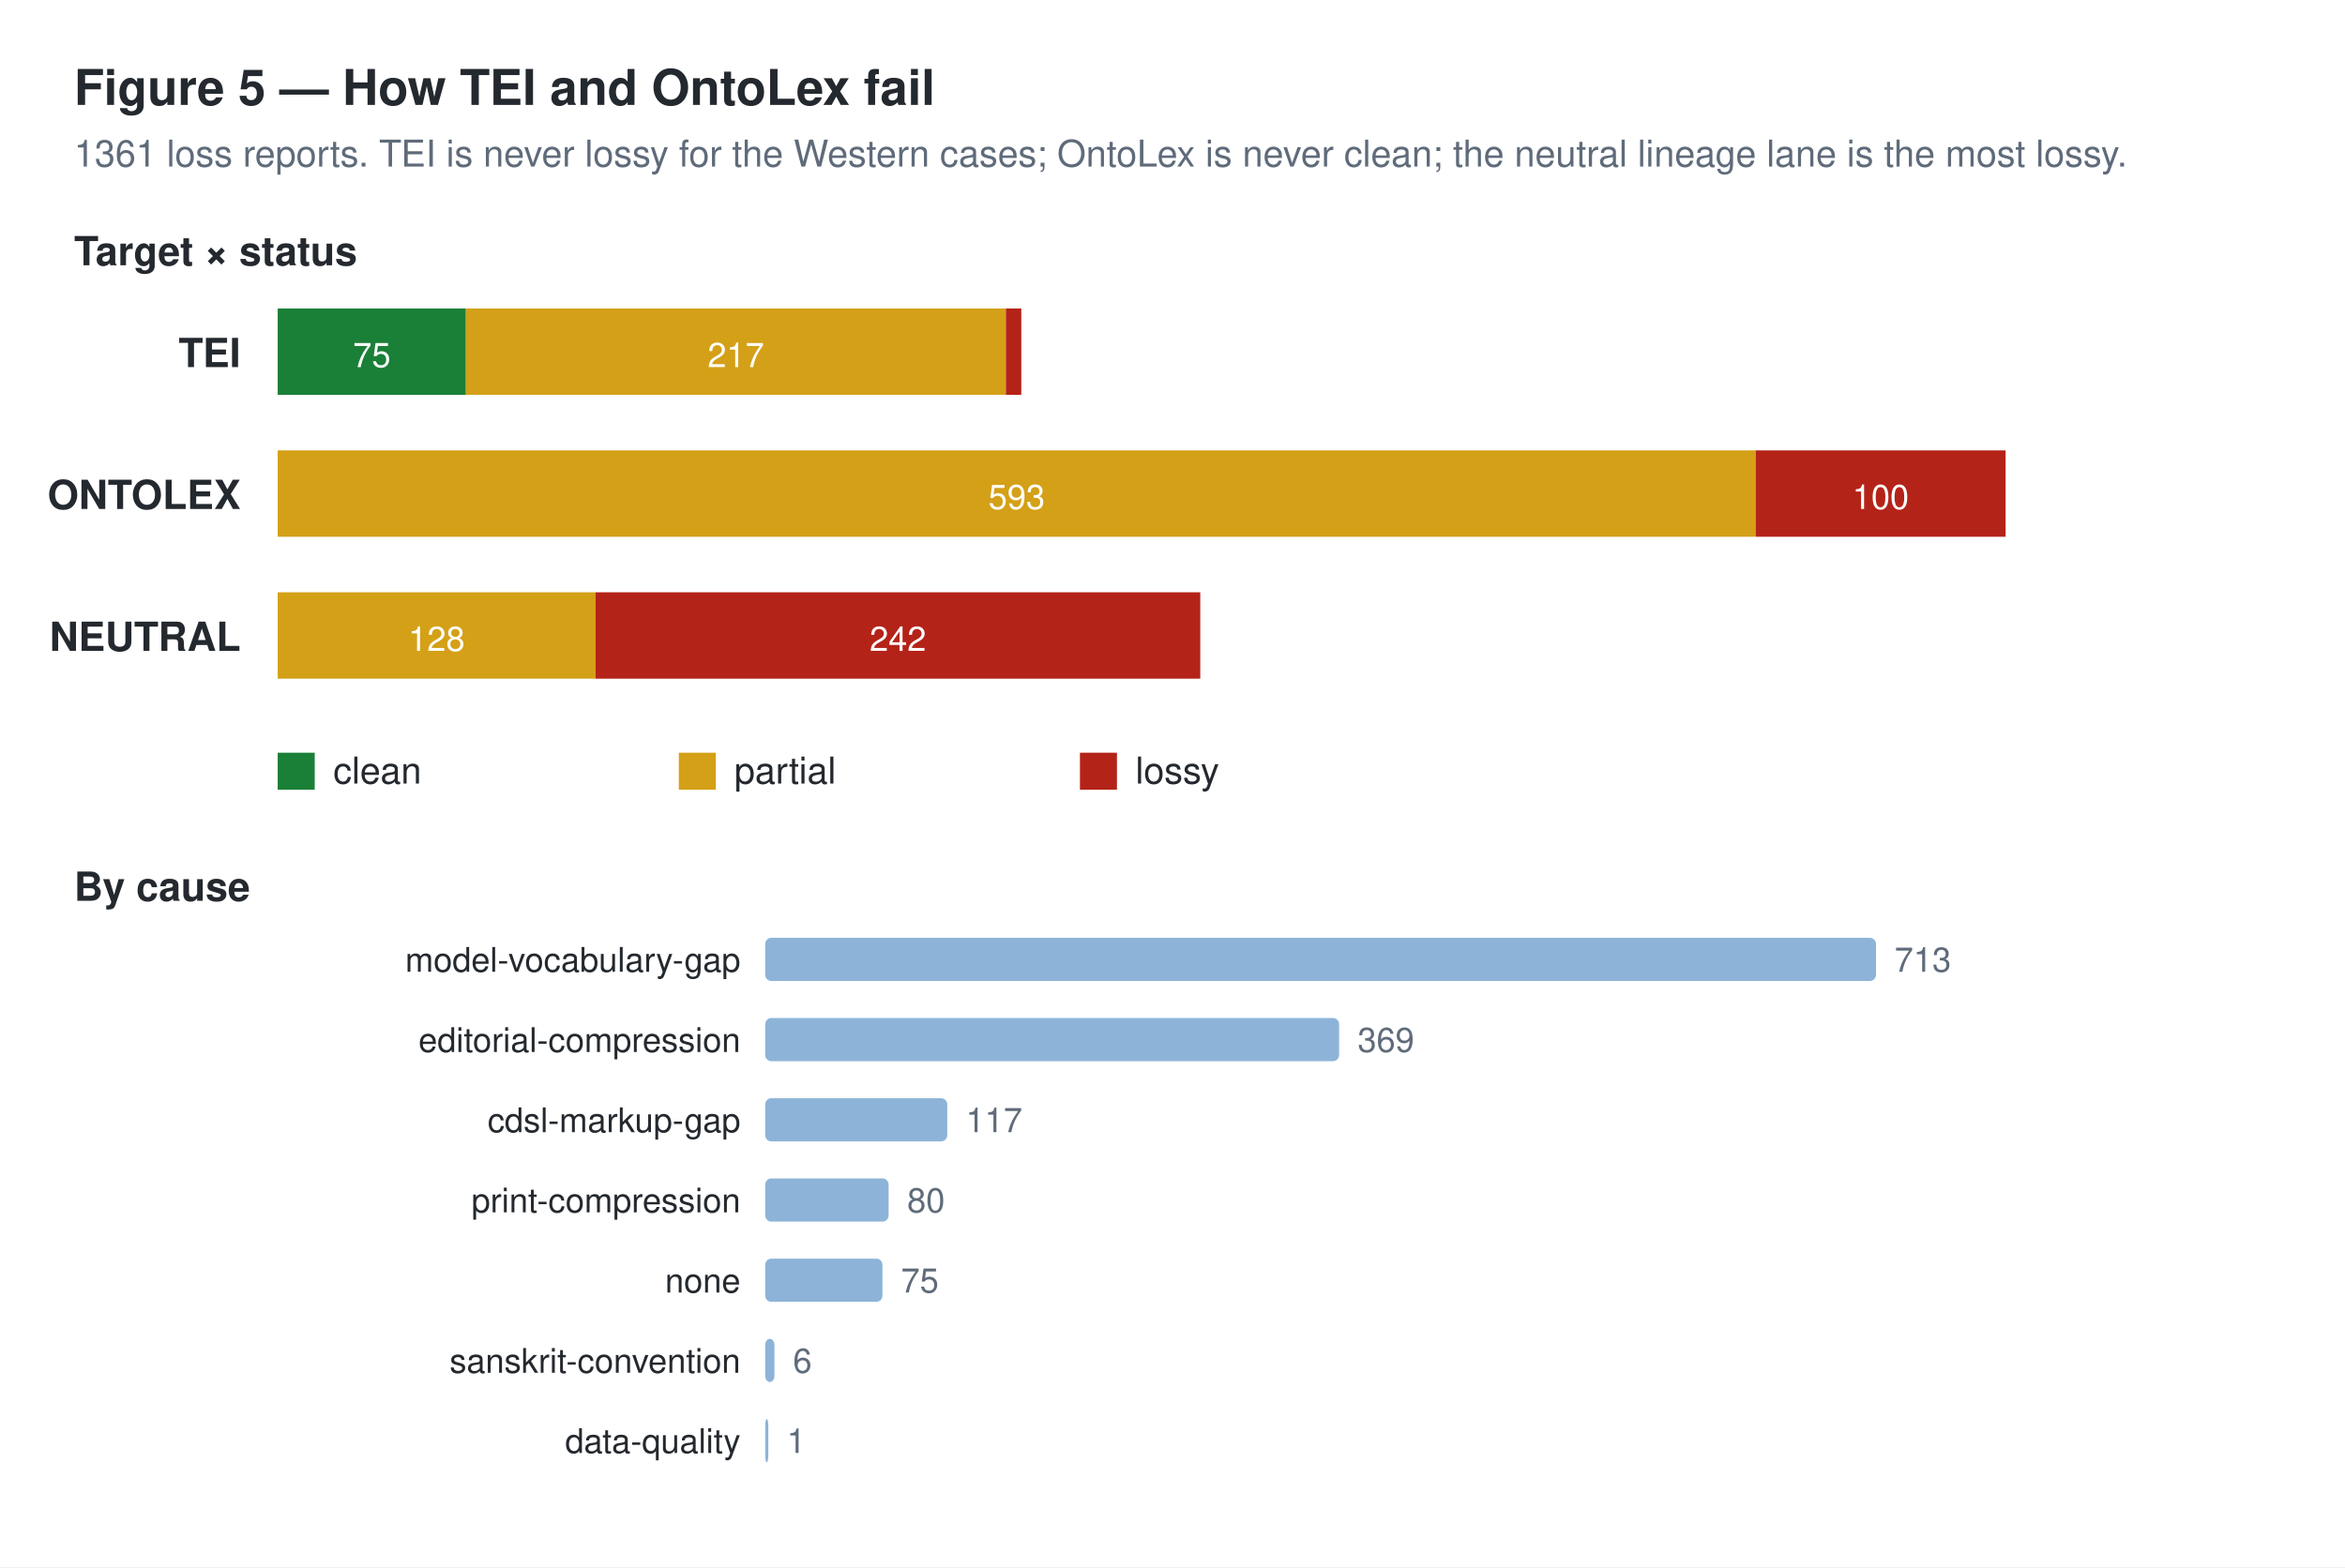
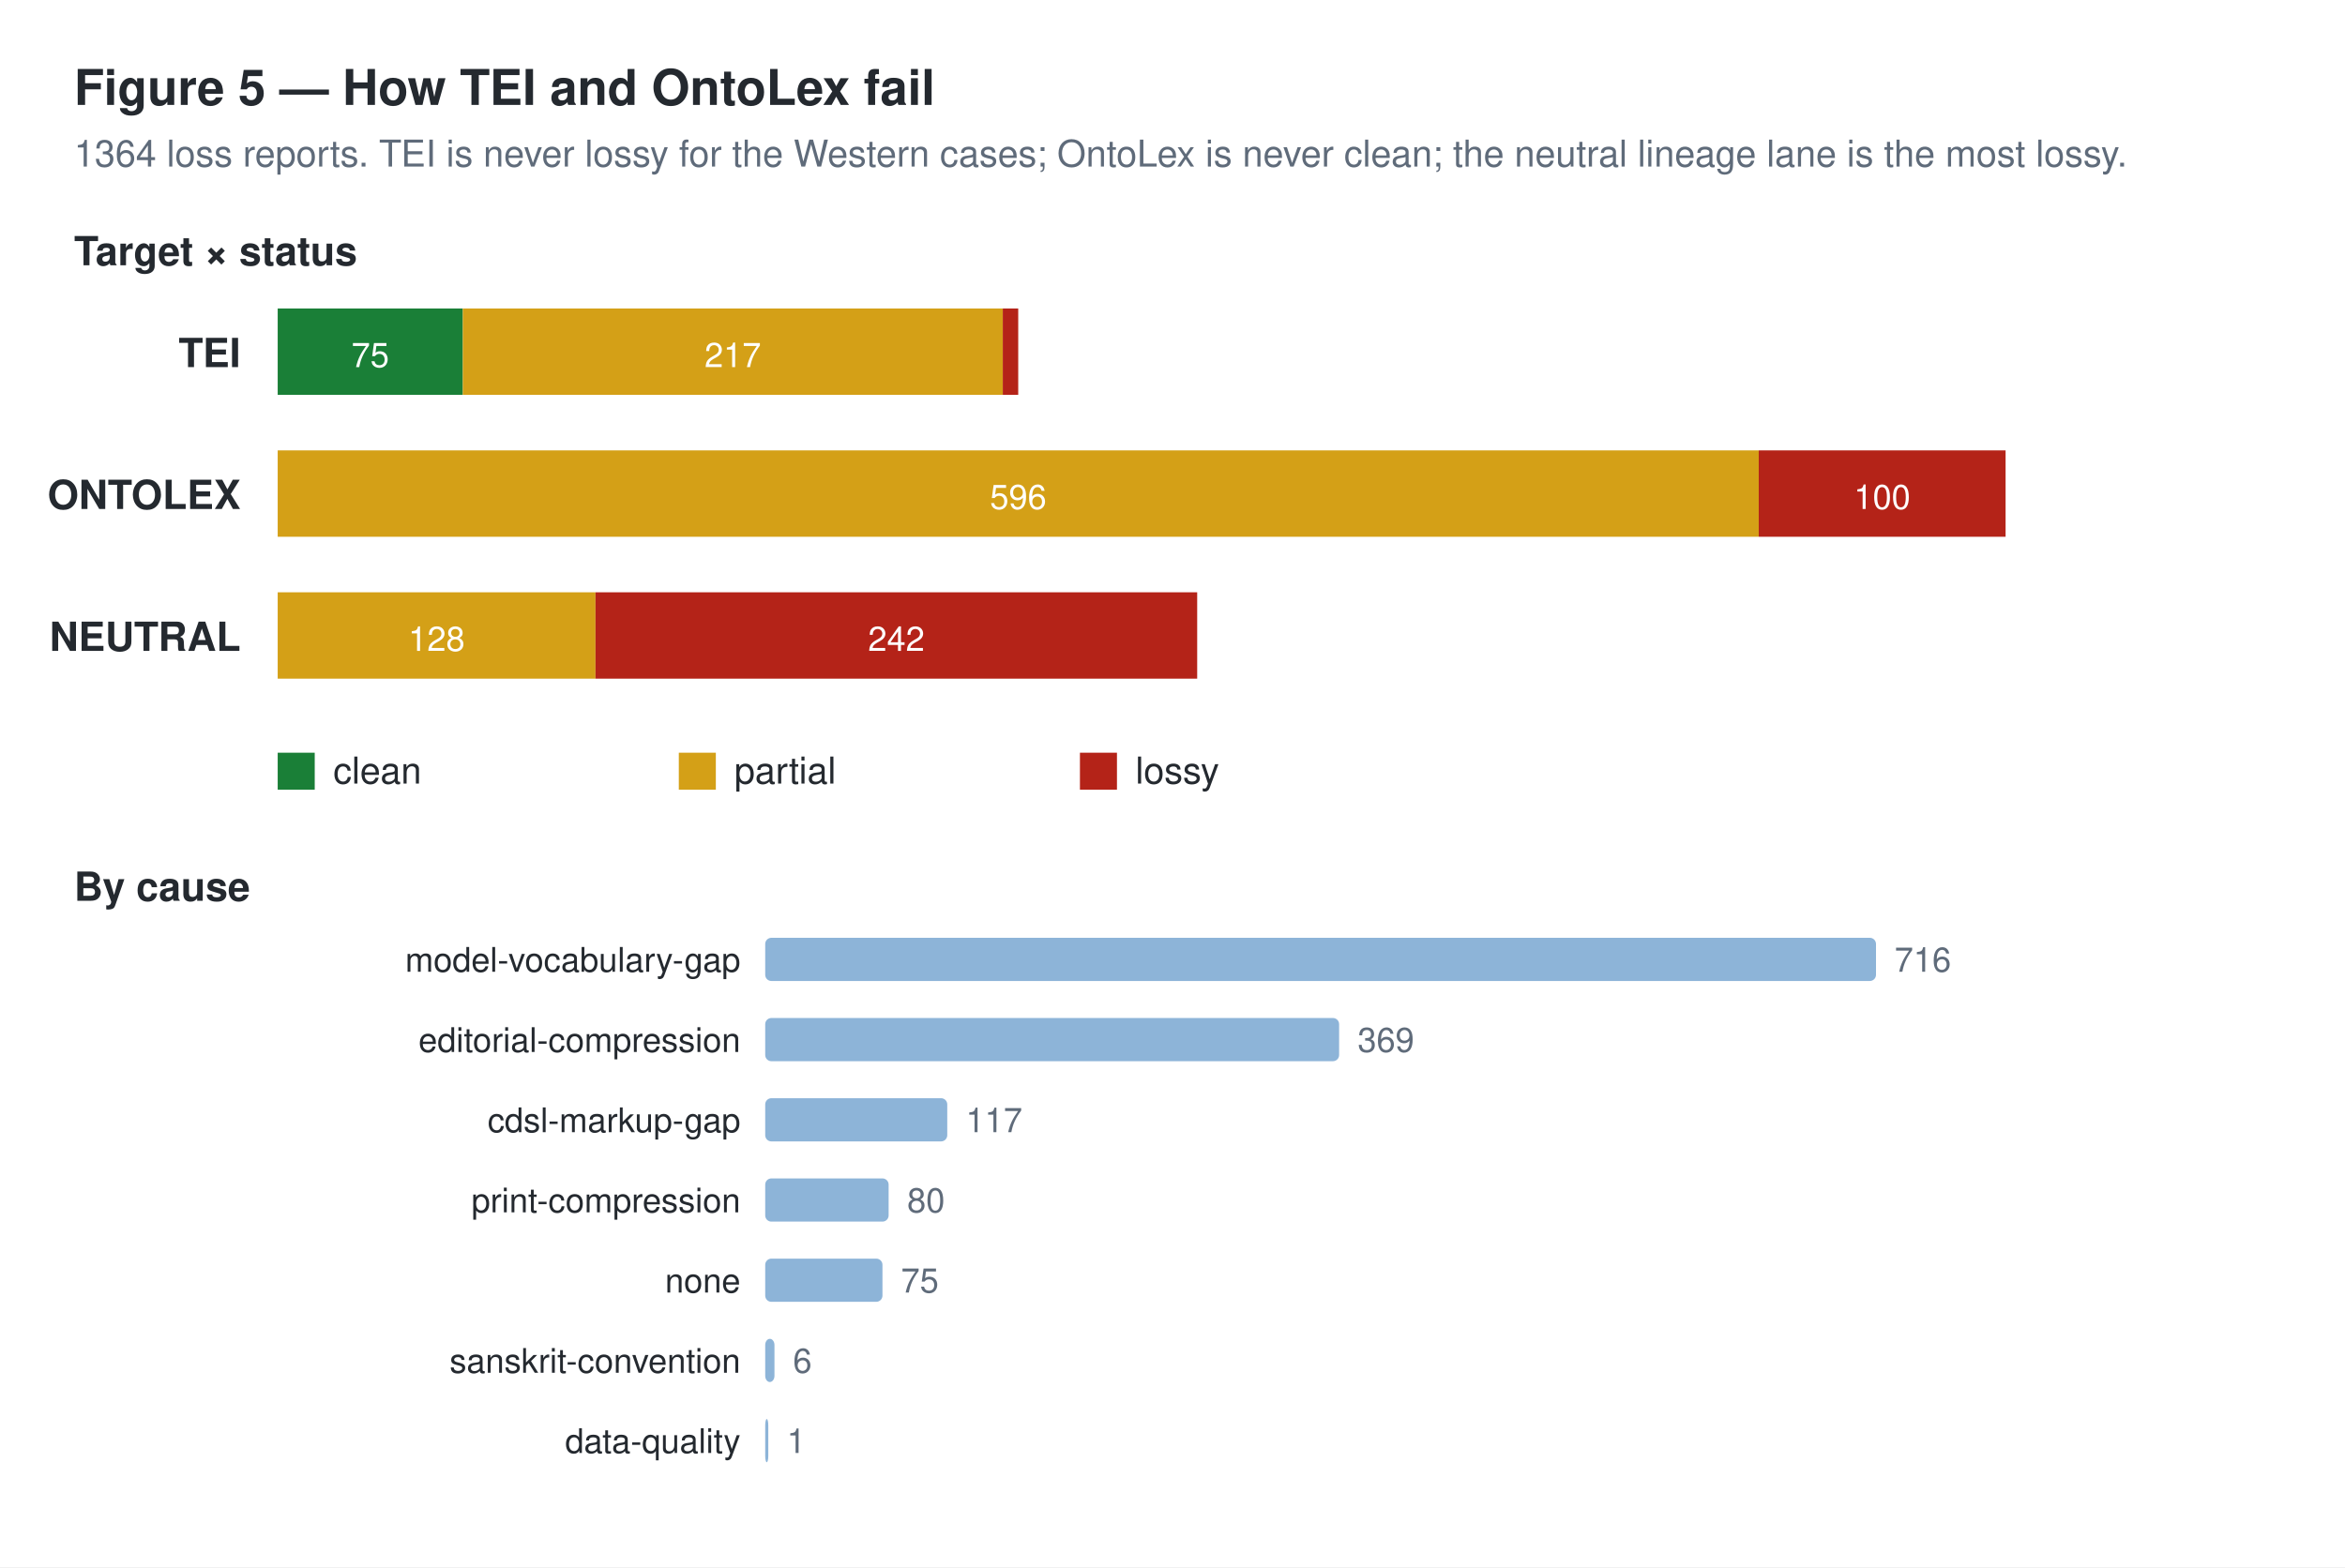
<svg xmlns="http://www.w3.org/2000/svg" width="760" height="508" viewBox="0 0 760 508" font-family="Helvetica, Arial, sans-serif">
  <rect width="760" height="508" fill="#ffffff" />
  <text x="24" y="34" font-size="16" font-weight="700" fill="#24292f">Figure 5 — How TEI and OntoLex fail</text>
-   <text x="24" y="54" font-size="12" fill="#5f6b7a">1361 loss reports. TEI is never lossy for the Western cases; OntoLex is never clean; the neutral lineage lane is the most lossy.</text>
+   <text x="24" y="54" font-size="12" fill="#5f6b7a">1364 loss reports. TEI is never lossy for the Western cases; OntoLex is never clean; the neutral lineage lane is the most lossy.</text>
  <text x="24" y="86" font-size="13" font-weight="700" fill="#24292f">Target × status</text>
  <text x="78" y="119" font-size="13" font-weight="700" fill="#24292f" text-anchor="end">TEI</text>
-   <rect x="90" y="100" width="61" height="28" fill="#1a7f37" />
-   <text x="120.5" y="119" font-size="11" fill="#fff" text-anchor="middle">75</text>
-   <rect x="151" y="100" width="175" height="28" fill="#d4a017" />
-   <text x="238.5" y="119" font-size="11" fill="#fff" text-anchor="middle">217</text>
-   <rect x="326" y="100" width="5" height="28" fill="#b42318" />
+   <rect x="90" y="100" width="60" height="28" fill="#1a7f37" />
+   <text x="120" y="119" font-size="11" fill="#fff" text-anchor="middle">75</text>
+   <rect x="150" y="100" width="175" height="28" fill="#d4a017" />
+   <text x="237.5" y="119" font-size="11" fill="#fff" text-anchor="middle">217</text>
+   <rect x="325" y="100" width="5" height="28" fill="#b42318" />
  <text x="78" y="165" font-size="13" font-weight="700" fill="#24292f" text-anchor="end">ONTOLEX</text>
-   <rect x="90" y="146" width="479" height="28" fill="#d4a017" />
-   <text x="329.5" y="165" font-size="11" fill="#fff" text-anchor="middle">593</text>
-   <rect x="569" y="146" width="81" height="28" fill="#b42318" />
-   <text x="609.5" y="165" font-size="11" fill="#fff" text-anchor="middle">100</text>
+   <rect x="90" y="146" width="480" height="28" fill="#d4a017" />
+   <text x="330" y="165" font-size="11" fill="#fff" text-anchor="middle">596</text>
+   <rect x="570" y="146" width="80" height="28" fill="#b42318" />
+   <text x="610" y="165" font-size="11" fill="#fff" text-anchor="middle">100</text>
  <text x="78" y="211" font-size="13" font-weight="700" fill="#24292f" text-anchor="end">NEUTRAL</text>
  <rect x="90" y="192" width="103" height="28" fill="#d4a017" />
  <text x="141.5" y="211" font-size="11" fill="#fff" text-anchor="middle">128</text>
-   <rect x="193" y="192" width="196" height="28" fill="#b42318" />
-   <text x="291" y="211" font-size="11" fill="#fff" text-anchor="middle">242</text>
+   <rect x="193" y="192" width="195" height="28" fill="#b42318" />
+   <text x="290.5" y="211" font-size="11" fill="#fff" text-anchor="middle">242</text>
  <rect x="90" y="244" width="12" height="12" fill="#1a7f37" />
  <text x="108" y="254" font-size="12" fill="#24292f">clean</text>
  <rect x="220" y="244" width="12" height="12" fill="#d4a017" />
  <text x="238" y="254" font-size="12" fill="#24292f">partial</text>
  <rect x="350" y="244" width="12" height="12" fill="#b42318" />
  <text x="368" y="254" font-size="12" fill="#24292f">lossy</text>
  <text x="24" y="292" font-size="13" font-weight="700" fill="#24292f">By cause</text>
  <text x="240" y="315" font-size="11" fill="#24292f" text-anchor="end">model-vocabulary-gap</text>
  <rect x="248" y="304" width="360" height="14" rx="2" fill="#8db4d8" />
-   <text x="614" y="315" font-size="11" fill="#5f6b7a">713</text>
+   <text x="614" y="315" font-size="11" fill="#5f6b7a">716</text>
  <text x="240" y="341" font-size="11" fill="#24292f" text-anchor="end">editorial-compression</text>
  <rect x="248" y="330" width="186" height="14" rx="2" fill="#8db4d8" />
  <text x="440" y="341" font-size="11" fill="#5f6b7a">369</text>
  <text x="240" y="367" font-size="11" fill="#24292f" text-anchor="end">cdsl-markup-gap</text>
  <rect x="248" y="356" width="59" height="14" rx="2" fill="#8db4d8" />
  <text x="313" y="367" font-size="11" fill="#5f6b7a">117</text>
  <text x="240" y="393" font-size="11" fill="#24292f" text-anchor="end">print-compression</text>
  <rect x="248" y="382" width="40" height="14" rx="2" fill="#8db4d8" />
  <text x="294" y="393" font-size="11" fill="#5f6b7a">80</text>
  <text x="240" y="419" font-size="11" fill="#24292f" text-anchor="end">none</text>
  <rect x="248" y="408" width="38" height="14" rx="2" fill="#8db4d8" />
  <text x="292" y="419" font-size="11" fill="#5f6b7a">75</text>
  <text x="240" y="445" font-size="11" fill="#24292f" text-anchor="end">sanskrit-convention</text>
  <rect x="248" y="434" width="3" height="14" rx="2" fill="#8db4d8" />
  <text x="257" y="445" font-size="11" fill="#5f6b7a">6</text>
  <text x="240" y="471" font-size="11" fill="#24292f" text-anchor="end">data-quality</text>
  <rect x="248" y="460" width="1" height="14" rx="2" fill="#8db4d8" />
  <text x="255" y="471" font-size="11" fill="#5f6b7a">1</text>
</svg>
